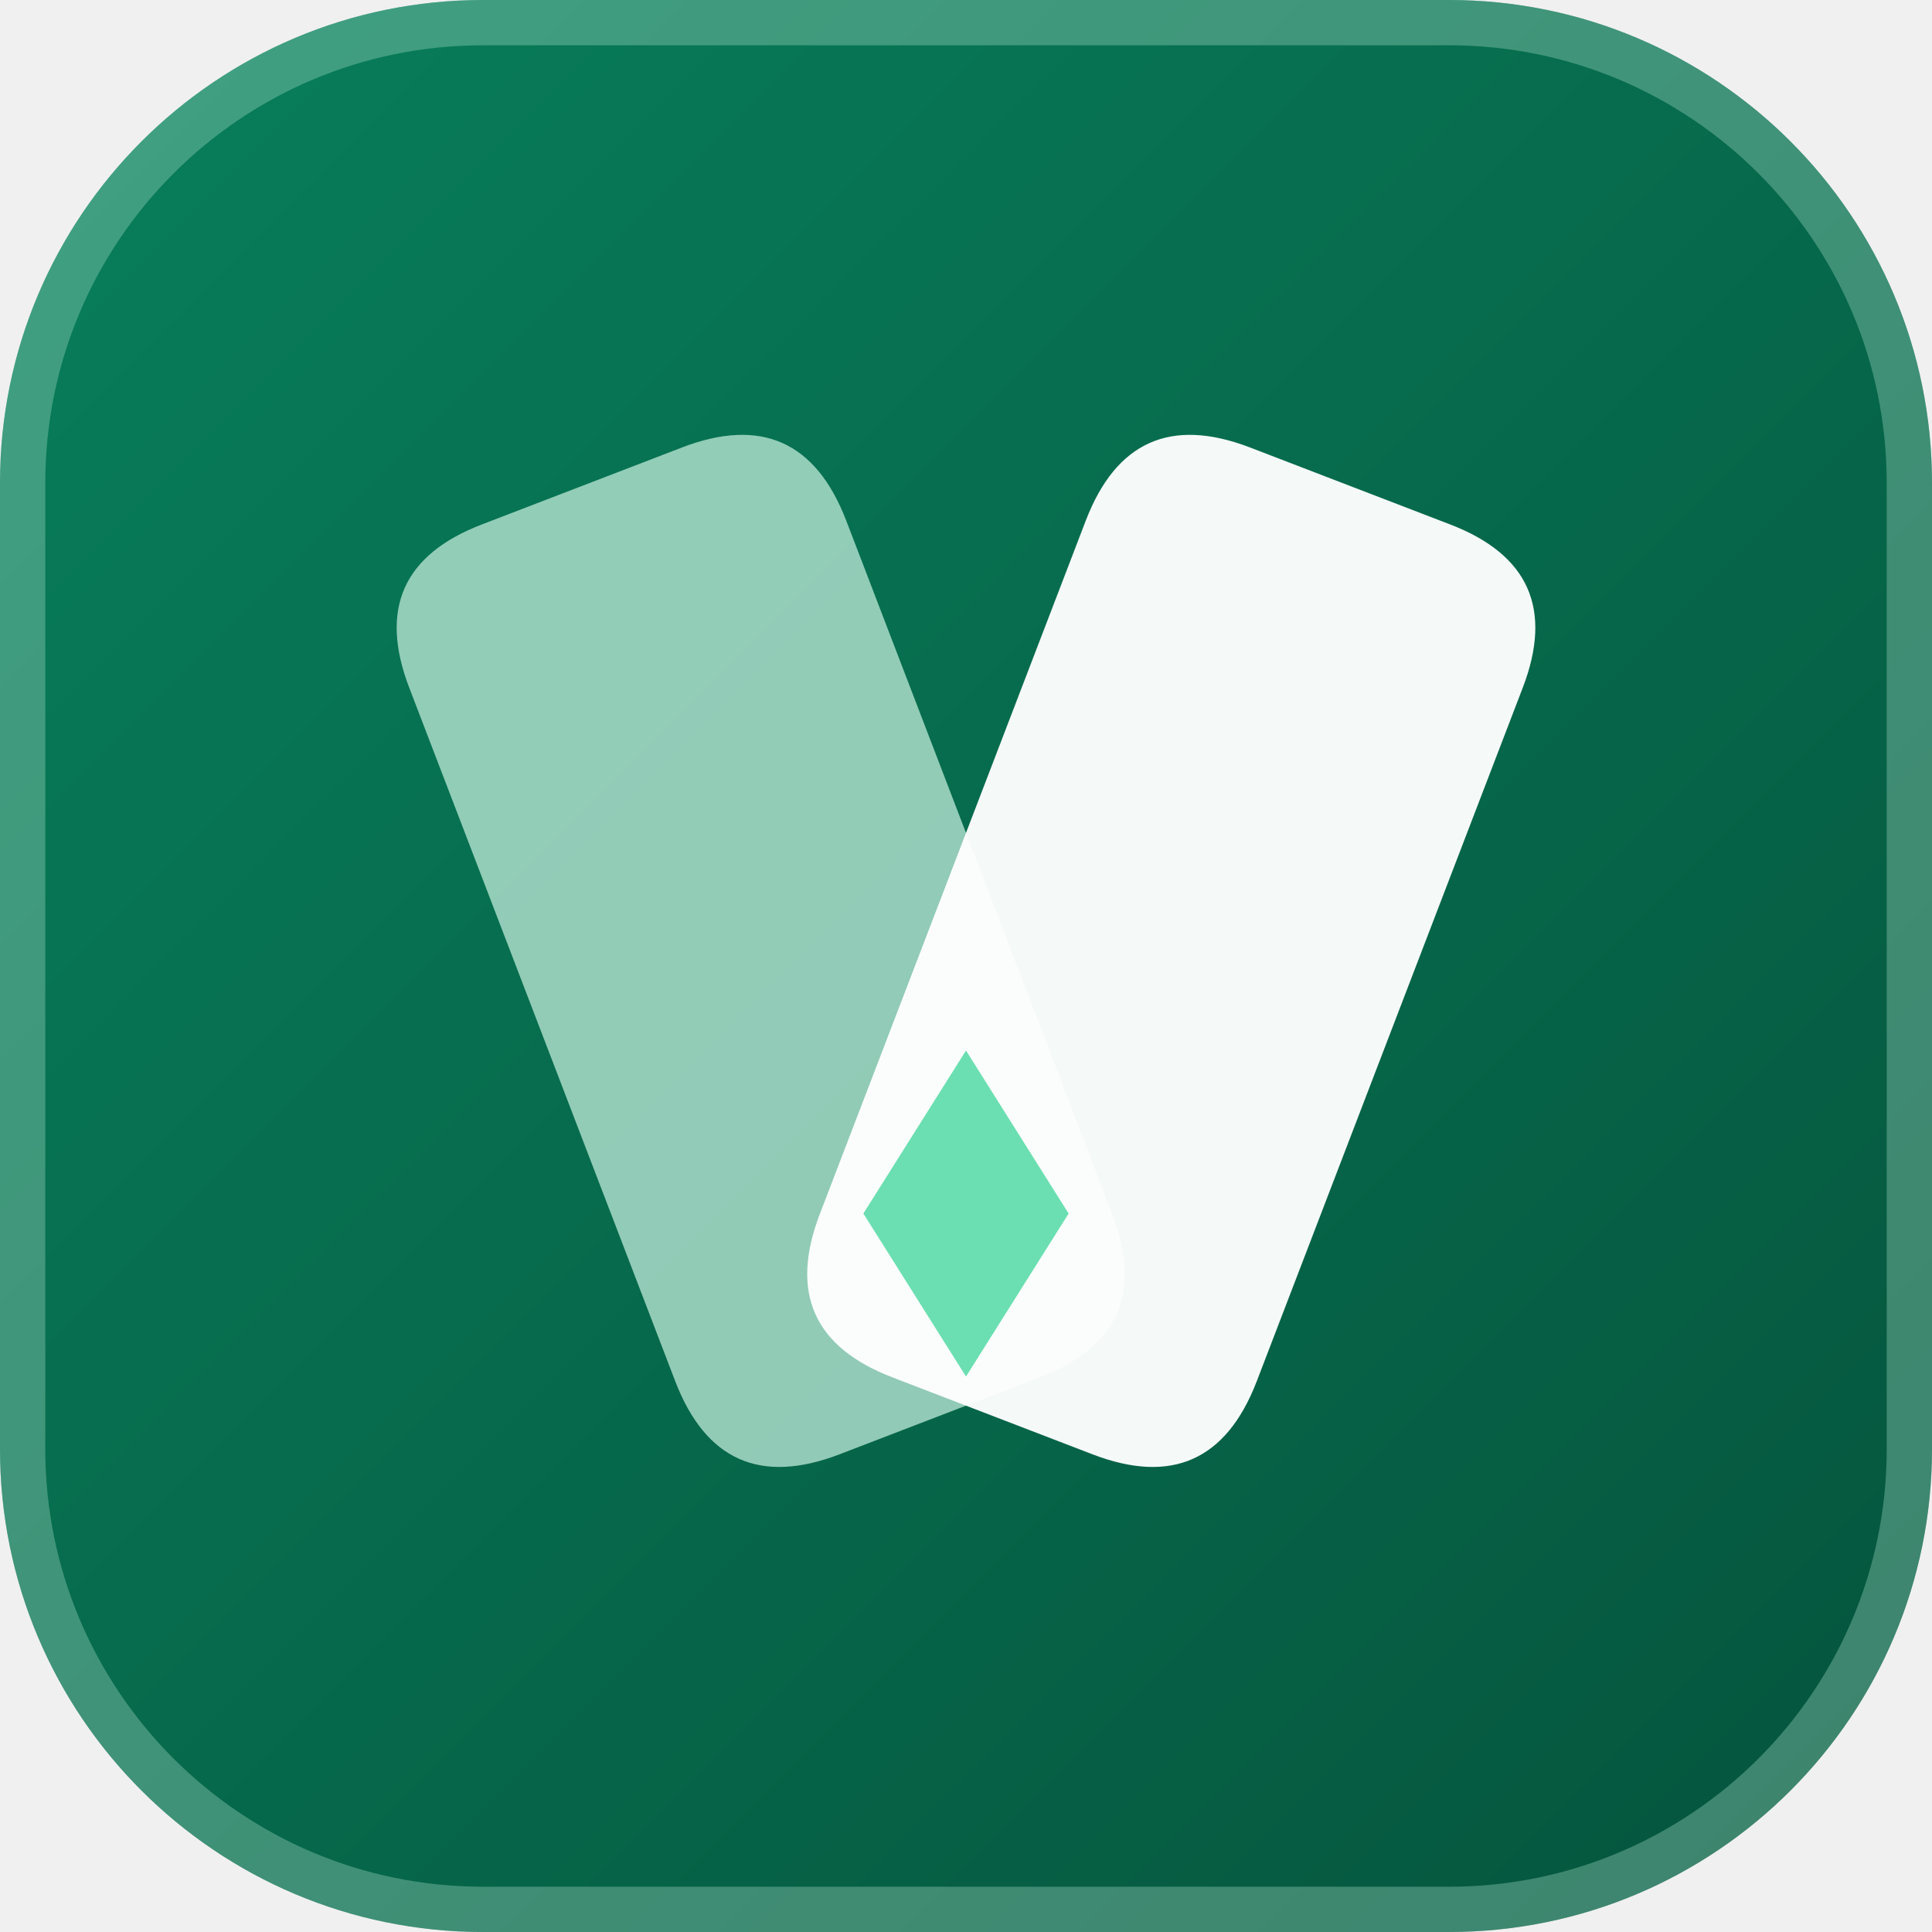
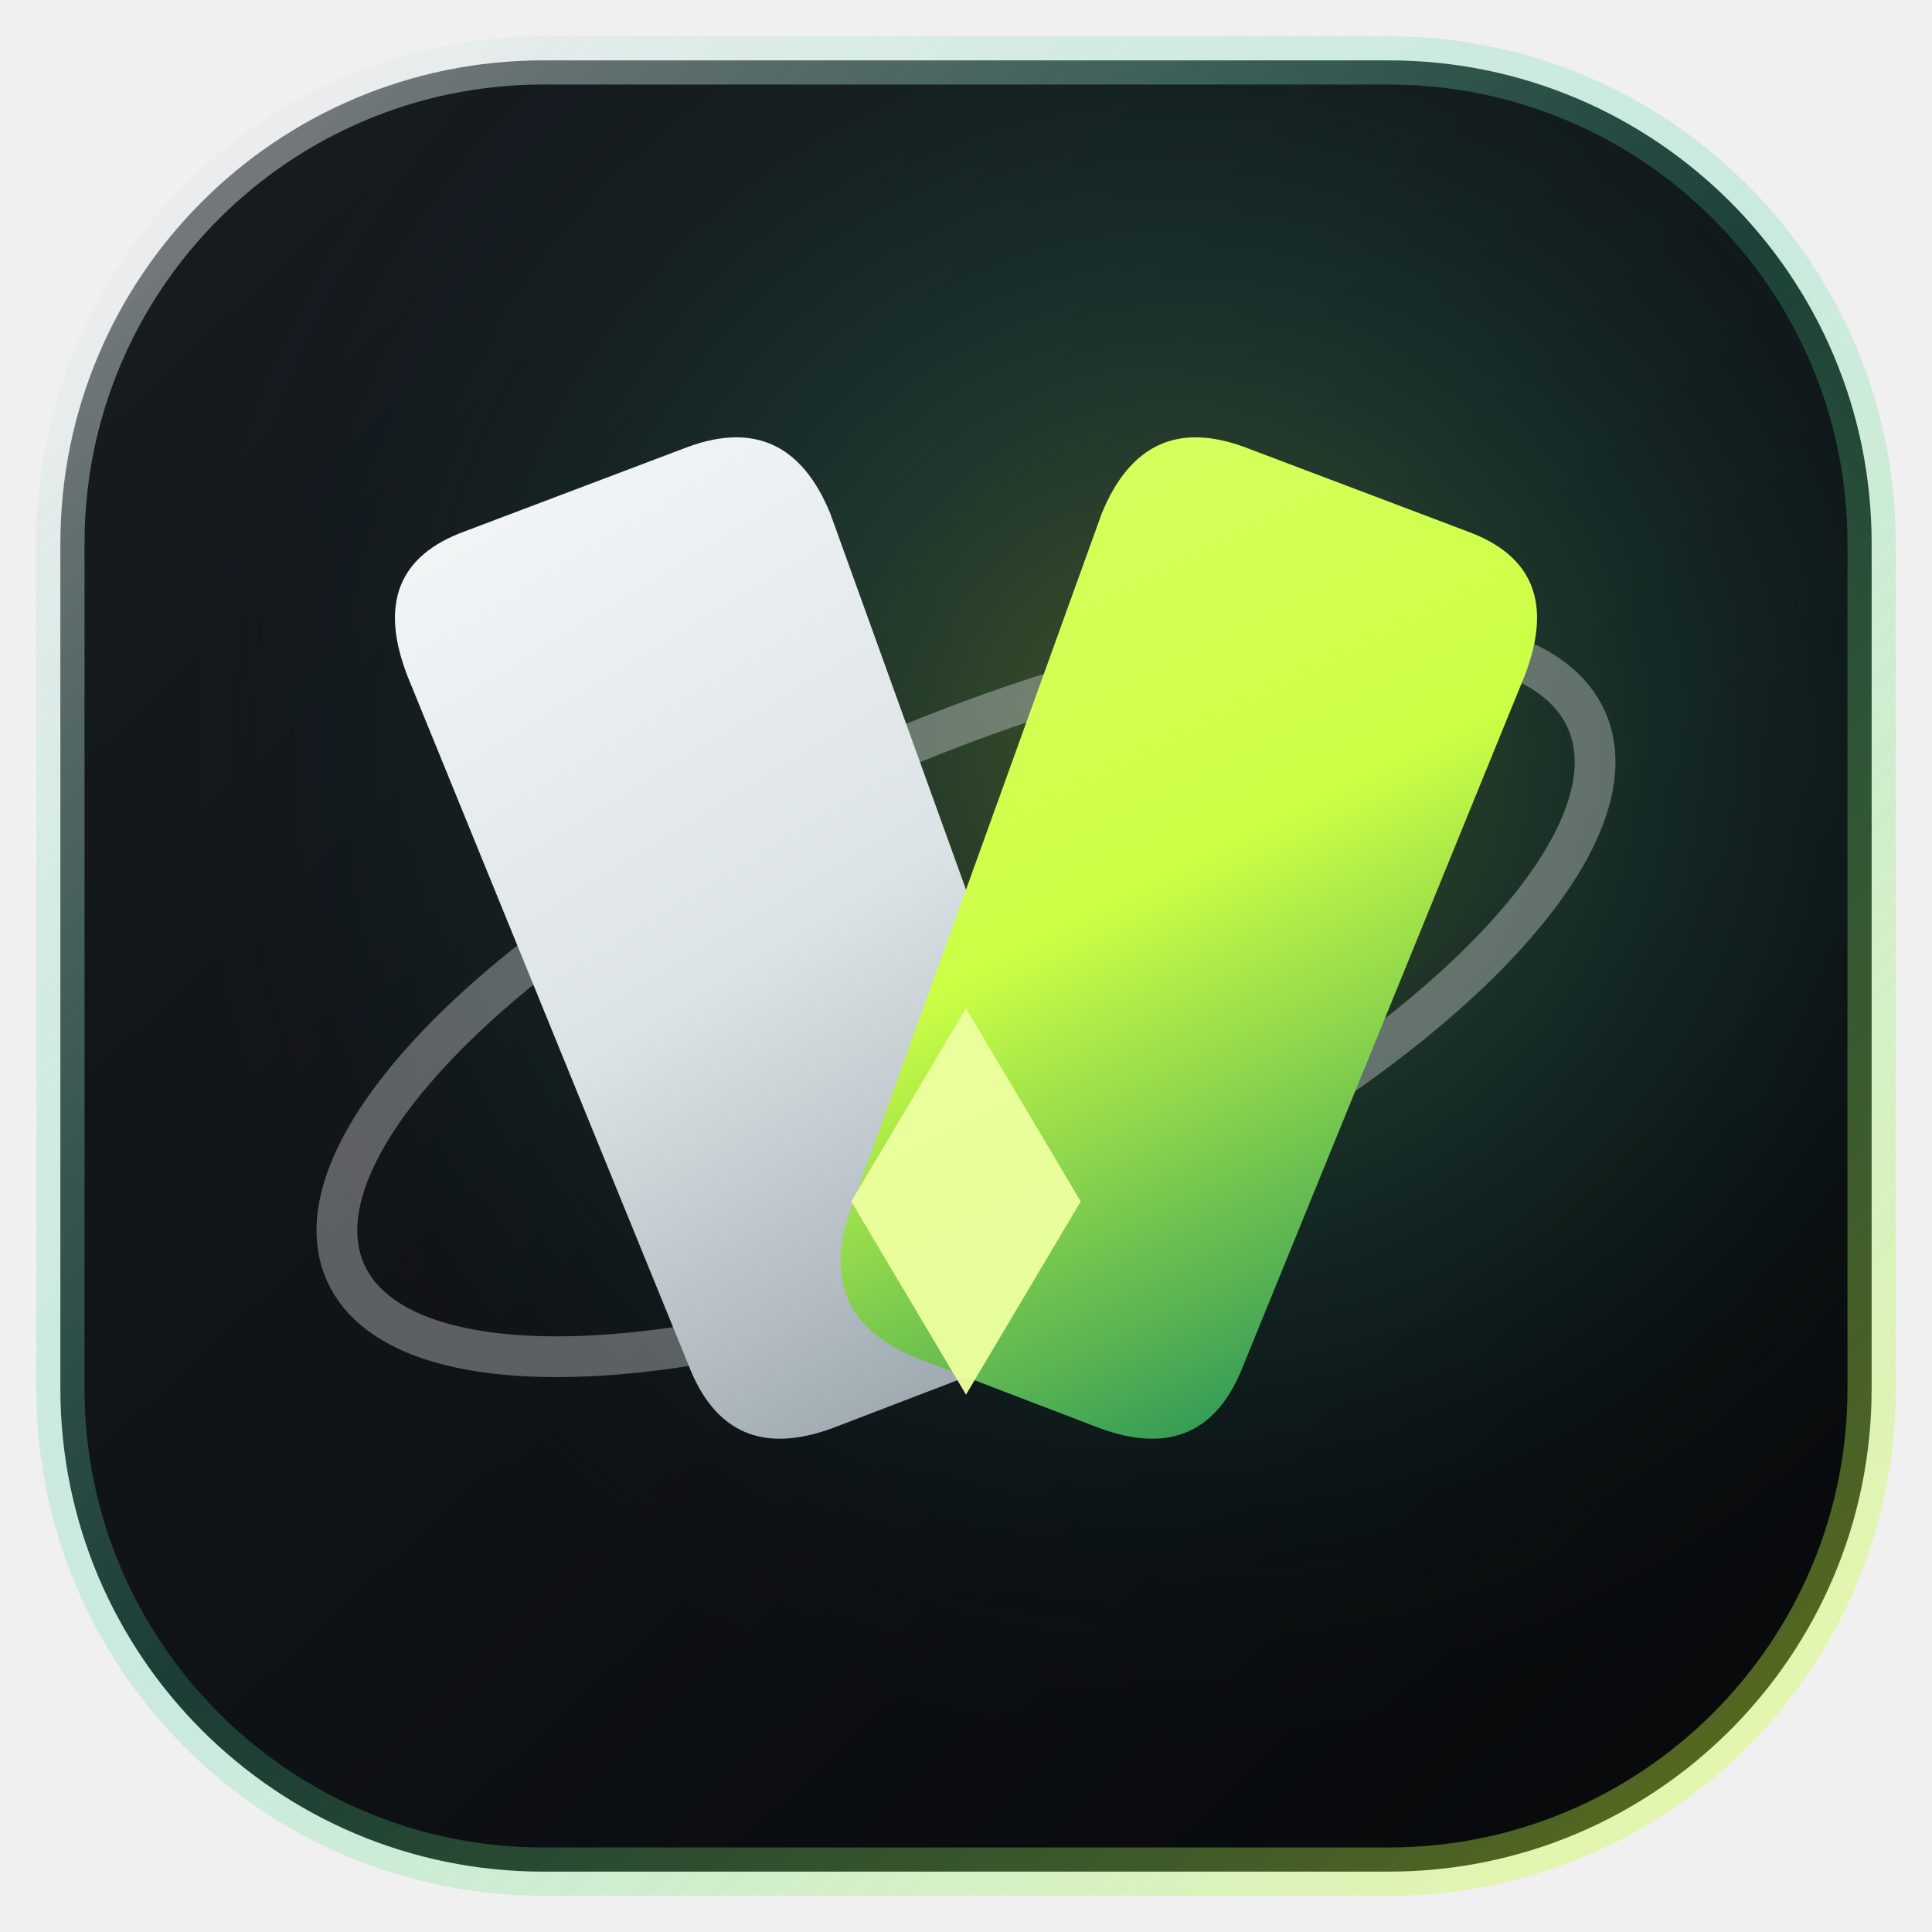
<svg xmlns="http://www.w3.org/2000/svg" viewBox="0 0 64 64" fill="none">
  <defs>
-     <linearGradient id="vg-fav-tile" x1="0" y1="0" x2="64" y2="64" gradientUnits="userSpaceOnUse">
-       <stop offset="0%" stop-color="#087F5B" />
-       <stop offset="100%" stop-color="#05543C" />
+     <linearGradient id="vg-obs-bg" x1="6" y1="4" x2="58" y2="60" gradientUnits="userSpaceOnUse">
+       <stop offset="0%" stop-color="#171C21" />
+       <stop offset="55%" stop-color="#0E1115" />
+       <stop offset="100%" stop-color="#07090B" />
+     </linearGradient>
+     <radialGradient id="vg-obs-aura" cx="0.62" cy="0.38" r="0.58">
+       <stop offset="0%" stop-color="#CDFF45" stop-opacity="0.28" />
+       <stop offset="48%" stop-color="#46D6A4" stop-opacity="0.12" />
+       <stop offset="100%" stop-color="#090B0D" stop-opacity="0" />
+     </radialGradient>
+     <linearGradient id="vg-obs-rim" x1="8" y1="6" x2="56" y2="58" gradientUnits="userSpaceOnUse">
+       <stop offset="0%" stop-color="#E3E8EA" stop-opacity="0.45" />
+       <stop offset="50%" stop-color="#46D6A4" stop-opacity="0.22" />
+       <stop offset="100%" stop-color="#CDFF45" stop-opacity="0.38" />
+     </linearGradient>
+     <linearGradient id="vg-tit-left" x1="12" y1="14" x2="34" y2="50" gradientUnits="userSpaceOnUse">
+       <stop offset="0%" stop-color="#F7F9FA" />
+       <stop offset="52%" stop-color="#DCE3E6" />
+       <stop offset="100%" stop-color="#8C99A0" />
+     </linearGradient>
+     <linearGradient id="vg-volt-right" x1="30" y1="13" x2="48" y2="49" gradientUnits="userSpaceOnUse">
+       <stop offset="0%" stop-color="#D9FF66" />
+       <stop offset="45%" stop-color="#CDFF45" />
+       <stop offset="100%" stop-color="#087F5B" />
    </linearGradient>
  </defs>
-   <rect width="64" height="64" rx="16" fill="url(#vg-fav-tile)" />
-   <rect x="0.75" y="0.75" width="62.5" height="62.5" rx="15.25" stroke="#B8E7D4" stroke-opacity="0.32" stroke-width="1.5" />
-   <path d="M15.97 17.37 L22.6 14.82 Q26.52 13.32 28.03 17.24 L36.84 40.21 Q38.35 44.13 34.43 45.63 L27.8 48.18 Q23.88 49.68 22.37 45.76 L13.56 22.79 Q12.05 18.87 15.97 17.37 Z" fill="#B8E7D4" fill-opacity="0.78" />
-   <path d="M41.4 14.82 L48.03 17.37 Q51.95 18.87 50.44 22.79 L41.63 45.76 Q40.12 49.68 36.2 48.18 L29.57 45.63 Q25.65 44.13 27.16 40.21 L35.97 17.24 Q37.48 13.32 41.4 14.82 Z" fill="#FFFFFF" fill-opacity="0.96" />
-   <path d="M32 34.8 L35.4 40.2 L32 45.6 L28.6 40.2 Z" fill="#53D9A3" fill-opacity="0.85" />
+   <rect x="2" y="2" width="60" height="60" rx="16" fill="url(#vg-obs-bg)" />
+   <rect x="2" y="2" width="60" height="60" rx="16" fill="url(#vg-obs-aura)" />
+   <rect x="2" y="2" width="60" height="60" rx="16" stroke="url(#vg-obs-rim)" stroke-width="1.6" />
+   <ellipse cx="32" cy="33" rx="22.5" ry="8.4" transform="rotate(-24 32 33)" stroke="#E3E8EA" stroke-opacity="0.36" stroke-width="1.35" />
+   <path d="M15.4 17.6 L22.8 14.8 Q26.1 13.6 27.5 17.0 L35.8 40.0 Q37.1 43.6 33.6 45.0 L27.6 47.3 Q24.1 48.6 22.8 45.2 L13.5 22.4 Q12.1 18.8 15.4 17.6 Z" fill="url(#vg-tit-left)" />
+   <path d="M41.2 14.8 L48.6 17.6 Q51.9 18.8 50.5 22.4 L41.2 45.2 Q39.9 48.6 36.4 47.3 L30.4 45.0 Q26.9 43.6 28.2 40.0 L36.5 17.0 Q37.9 13.6 41.2 14.8 Z" fill="url(#vg-volt-right)" />
+   <path d="M32.0 33.4 L35.8 39.8 L32.0 46.2 L28.2 39.8 Z" fill="#ECFF9E" fill-opacity="0.96" />
</svg>
